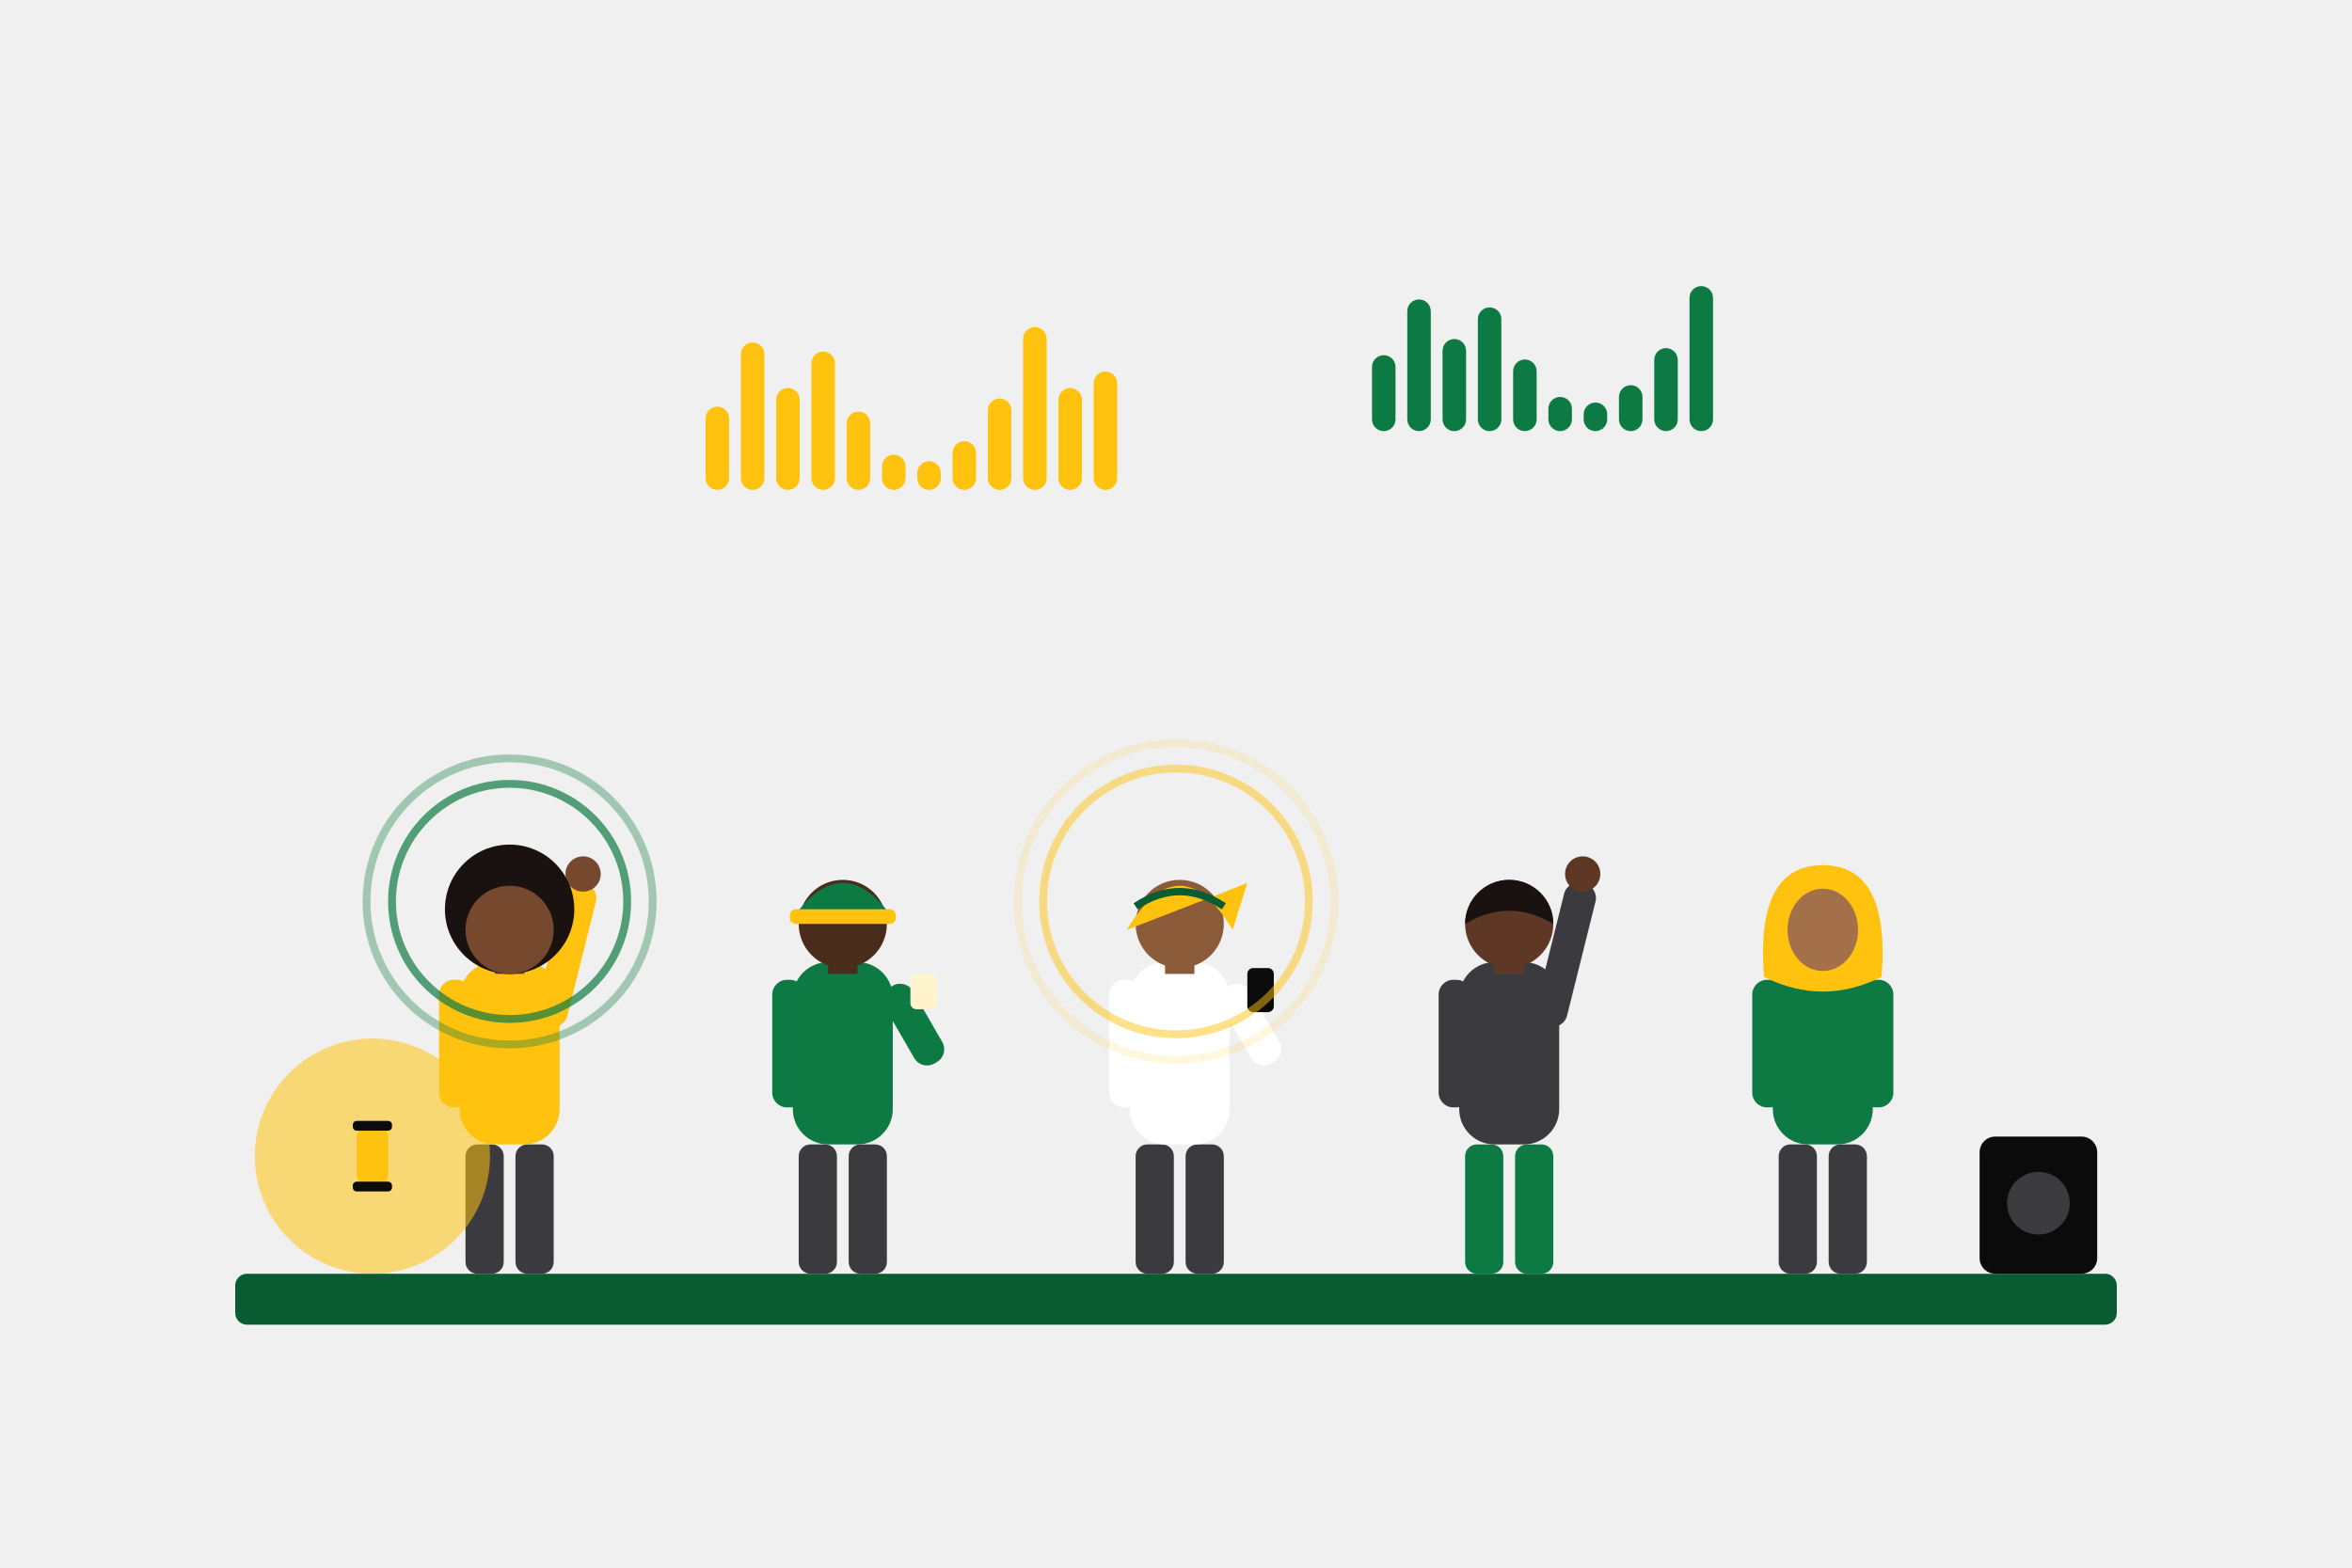
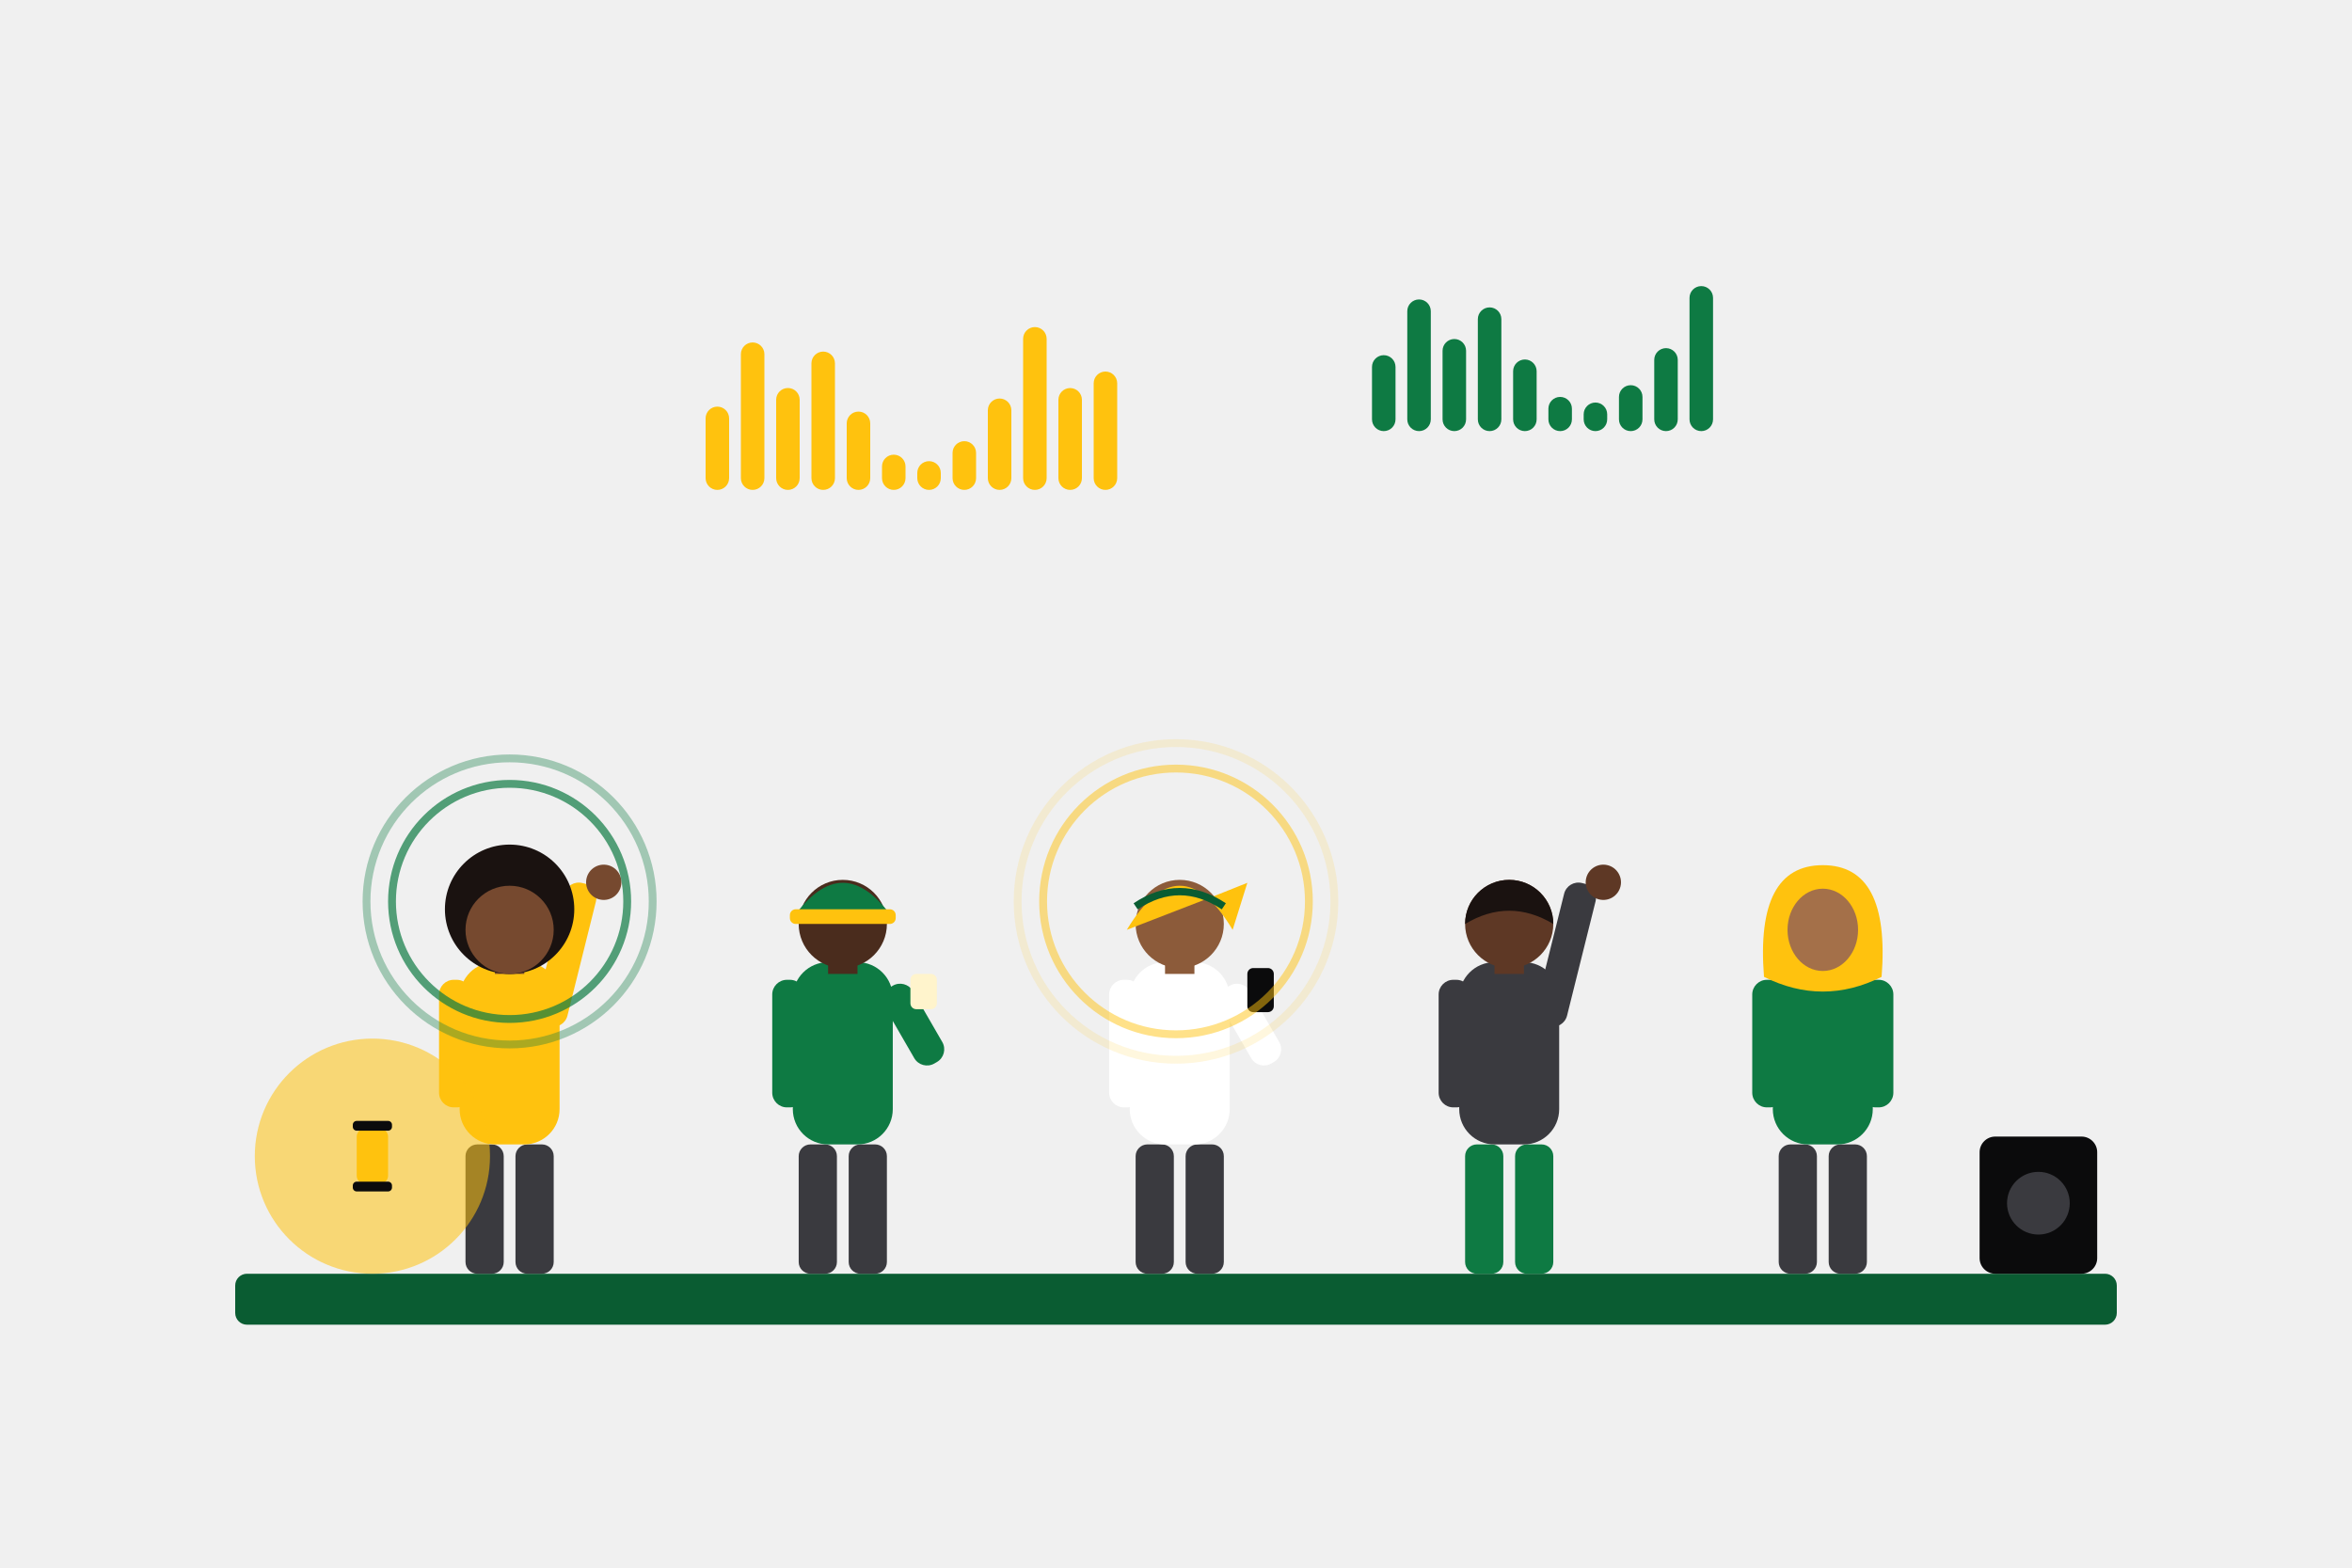
<svg xmlns="http://www.w3.org/2000/svg" width="1200" height="800" viewBox="0 0 1200 800">
  <rect x="120" y="650" width="960" height="26" rx="6" fill="#0A5C32" />
  <g transform="translate(260 0)">
    <rect x="-22.5" y="584" width="19.5" height="66" rx="6" fill="#3A3A3F" />
    <rect x="3" y="584" width="19.5" height="66" rx="6" fill="#3A3A3F" />
    <rect x="-25.5" y="491" width="51" height="93" rx="18" fill="#FFC20E" />
    <rect x="-36" y="500" width="16.5" height="65.1" rx="7.5" fill="#FFC20E" />
-     <rect x="19.5" y="449" width="16.5" height="75" rx="7.5" fill="#FFC20E" transform="rotate(14 25.5 491)" />
-     <circle cx="37.5" cy="446" r="9" fill="#76492F" />
+     <g transform="rotate(14 25.5 491)">
+       <rect x="19.5" y="449" width="16.5" height="75" rx="7.5" fill="#FFC20E" />
+       <circle cx="37.5" cy="446" r="9" fill="#76492F" />
+     </g>
    <rect x="-7.5" y="482" width="15" height="15" fill="#76492F" />
    <circle cx="0" cy="471.5" r="22.5" fill="#76492F" />
    <circle cx="0" cy="464" r="33" fill="#1A1210" />
    <circle cx="0" cy="474.5" r="22.5" fill="#76492F" />
  </g>
  <circle cx="260" cy="460" r="60" fill="none" stroke="#0E7A43" stroke-width="4" opacity="0.7" />
  <circle cx="260" cy="460" r="73" fill="none" stroke="#0E7A43" stroke-width="4" opacity="0.35" />
  <g transform="translate(430 0)">
    <rect x="-22.5" y="584" width="19.5" height="66" rx="6" fill="#3A3A3F" />
    <rect x="3" y="584" width="19.5" height="66" rx="6" fill="#3A3A3F" />
    <rect x="-25.5" y="491" width="51" height="93" rx="18" fill="#0E7A43" />
    <rect x="-36" y="500" width="16.5" height="65.1" rx="7.5" fill="#0E7A43" />
    <rect x="16.5" y="503" width="16.5" height="45" rx="7.5" fill="#0E7A43" transform="rotate(-30 25.5 503)" />
    <rect x="34.5" y="497" width="13.5" height="18" rx="3" fill="#FFF4CC" />
    <rect x="-7.5" y="482" width="15" height="15" fill="#4A2C1D" />
    <circle cx="0" cy="471.5" r="22.5" fill="#4A2C1D" />
    <path d="M-25.5 468.5 Q0 432.5 25.5 468.5 Z" fill="#0E7A43" />
    <rect x="-27" y="464" width="54" height="7.5" rx="3" fill="#FFC20E" />
  </g>
  <g transform="translate(601.9021 0)">
    <rect x="-22.5" y="584" width="19.5" height="66" rx="6" fill="#3A3A3F" />
    <rect x="3" y="584" width="19.5" height="66" rx="6" fill="#3A3A3F" />
    <rect x="-25.5" y="491" width="51" height="93" rx="18" fill="#FFFFFF" />
    <rect x="-36" y="500" width="16.5" height="65.1" rx="7.5" fill="#FFFFFF" />
    <rect x="16.5" y="503" width="16.5" height="45" rx="7.5" fill="#FFFFFF" transform="rotate(-30 25.5 503)" />
    <rect x="34.5" y="494" width="13.5" height="22.5" rx="3" fill="#0B0B0C" />
    <rect x="-7.5" y="482" width="15" height="15" fill="#8C5B3A" />
    <circle cx="0" cy="471.5" r="22.5" fill="#8C5B3A" />
    <path d="M-27 474.5 Q0 429.5 27 474.5 L34.5 450.5 L19.5 456.5 Z" fill="#FFC20E" />
    <path d="M-22.5 462.5 Q0 447.5 22.5 462.5" stroke="#0A5C32" stroke-width="3.75" fill="none" />
  </g>
  <circle cx="600" cy="460" r="67.8" fill="none" stroke="#FFC20E" stroke-width="4" opacity="0.49" />
  <circle cx="600" cy="460" r="80.8" fill="none" stroke="#FFC20E" stroke-width="4" opacity="0.14" />
  <g transform="translate(770 0)">
    <rect x="-22.5" y="584" width="19.5" height="66" rx="6" fill="#0E7A43" />
    <rect x="3" y="584" width="19.5" height="66" rx="6" fill="#0E7A43" />
    <rect x="-25.5" y="491" width="51" height="93" rx="18" fill="#3A3A3F" />
    <rect x="-36" y="500" width="16.5" height="65.1" rx="7.5" fill="#3A3A3F" />
-     <rect x="19.5" y="449" width="16.5" height="75" rx="7.5" fill="#3A3A3F" transform="rotate(14 25.5 491)" />
-     <circle cx="37.5" cy="446" r="9" fill="#5E3825" />
+     <g transform="rotate(14 25.5 491)">
+       <rect x="19.5" y="449" width="16.5" height="75" rx="7.5" fill="#3A3A3F" />
+       <circle cx="37.5" cy="446" r="9" fill="#5E3825" />
+     </g>
    <rect x="-7.5" y="482" width="15" height="15" fill="#5E3825" />
    <circle cx="0" cy="471.5" r="22.5" fill="#5E3825" />
    <path d="M-22.5 471.5 A22.5 22.5 0 0 1 22.5 471.5 Q0 458 -22.5 471.5 Z" fill="#1A1210" />
  </g>
  <g transform="translate(930 0)">
    <rect x="-22.5" y="584" width="19.5" height="66" rx="6" fill="#3A3A3F" />
    <rect x="3" y="584" width="19.5" height="66" rx="6" fill="#3A3A3F" />
    <rect x="-25.5" y="491" width="51" height="93" rx="18" fill="#0E7A43" />
    <rect x="-36" y="500" width="16.5" height="65.1" rx="7.5" fill="#0E7A43" />
    <rect x="19.5" y="500" width="16.5" height="65.1" rx="7.5" fill="#0E7A43" />
    <rect x="-7.5" y="482" width="15" height="15" fill="#A47049" />
    <circle cx="0" cy="471.5" r="22.5" fill="#A47049" />
    <path d="M-30 498.5 Q-34.5 441.5 0 441.5 Q34.5 441.5 30 498.5 Q0 513.5 -30 498.5 Z" fill="#FFC20E" />
    <ellipse cx="0" cy="474.5" rx="18" ry="21" fill="#A47049" />
  </g>
  <rect x="1010" y="580" width="60" height="70" rx="8" fill="#0B0B0C" />
  <circle cx="1040" cy="614" r="16" fill="#3A3A3F" />
  <circle cx="190" cy="590" r="60" fill="#FFC20E" opacity="0.544" />
  <rect x="182" y="576" width="16" height="28" rx="4" fill="#FFC20E" />
  <rect x="180" y="572" width="20" height="5" rx="2" fill="#0B0B0C" />
  <rect x="180" y="603" width="20" height="5" rx="2" fill="#0B0B0C" />
  <rect x="360" y="207.5" width="12" height="42.5" rx="6" fill="#FFC20E" />
  <rect x="378" y="174.751" width="12" height="75.249" rx="6" fill="#FFC20E" />
  <rect x="396" y="198" width="12" height="52" rx="6" fill="#FFC20E" />
  <rect x="414" y="179.418" width="12" height="70.582" rx="6" fill="#FFC20E" />
  <rect x="432" y="210.031" width="12" height="39.969" rx="6" fill="#FFC20E" />
  <rect x="450" y="232.025" width="12" height="17.975" rx="6" fill="#FFC20E" />
  <rect x="468" y="235.33" width="12" height="14.67" rx="6" fill="#FFC20E" />
  <rect x="486" y="225.134" width="12" height="24.866" rx="6" fill="#FFC20E" />
  <rect x="504" y="203.362" width="12" height="46.638" rx="6" fill="#FFC20E" />
  <rect x="522" y="166.905" width="12" height="83.095" rx="6" fill="#FFC20E" />
  <rect x="540" y="198.023" width="12" height="51.977" rx="6" fill="#FFC20E" />
  <rect x="558" y="189.598" width="12" height="60.402" rx="6" fill="#FFC20E" />
  <rect x="700" y="181.25" width="12" height="38.75" rx="6" fill="#0E7A43" />
  <rect x="718" y="152.81" width="12" height="67.19" rx="6" fill="#0E7A43" />
  <rect x="736" y="173" width="12" height="47" rx="6" fill="#0E7A43" />
  <rect x="754" y="156.863" width="12" height="63.137" rx="6" fill="#0E7A43" />
  <rect x="772" y="183.448" width="12" height="36.552" rx="6" fill="#0E7A43" />
  <rect x="790" y="202.548" width="12" height="17.452" rx="6" fill="#0E7A43" />
  <rect x="808" y="205.418" width="12" height="14.582" rx="6" fill="#0E7A43" />
  <rect x="826" y="196.564" width="12" height="23.436" rx="6" fill="#0E7A43" />
  <rect x="844" y="177.657" width="12" height="42.343" rx="6" fill="#0E7A43" />
  <rect x="862" y="145.997" width="12" height="74.003" rx="6" fill="#0E7A43" />
</svg>
